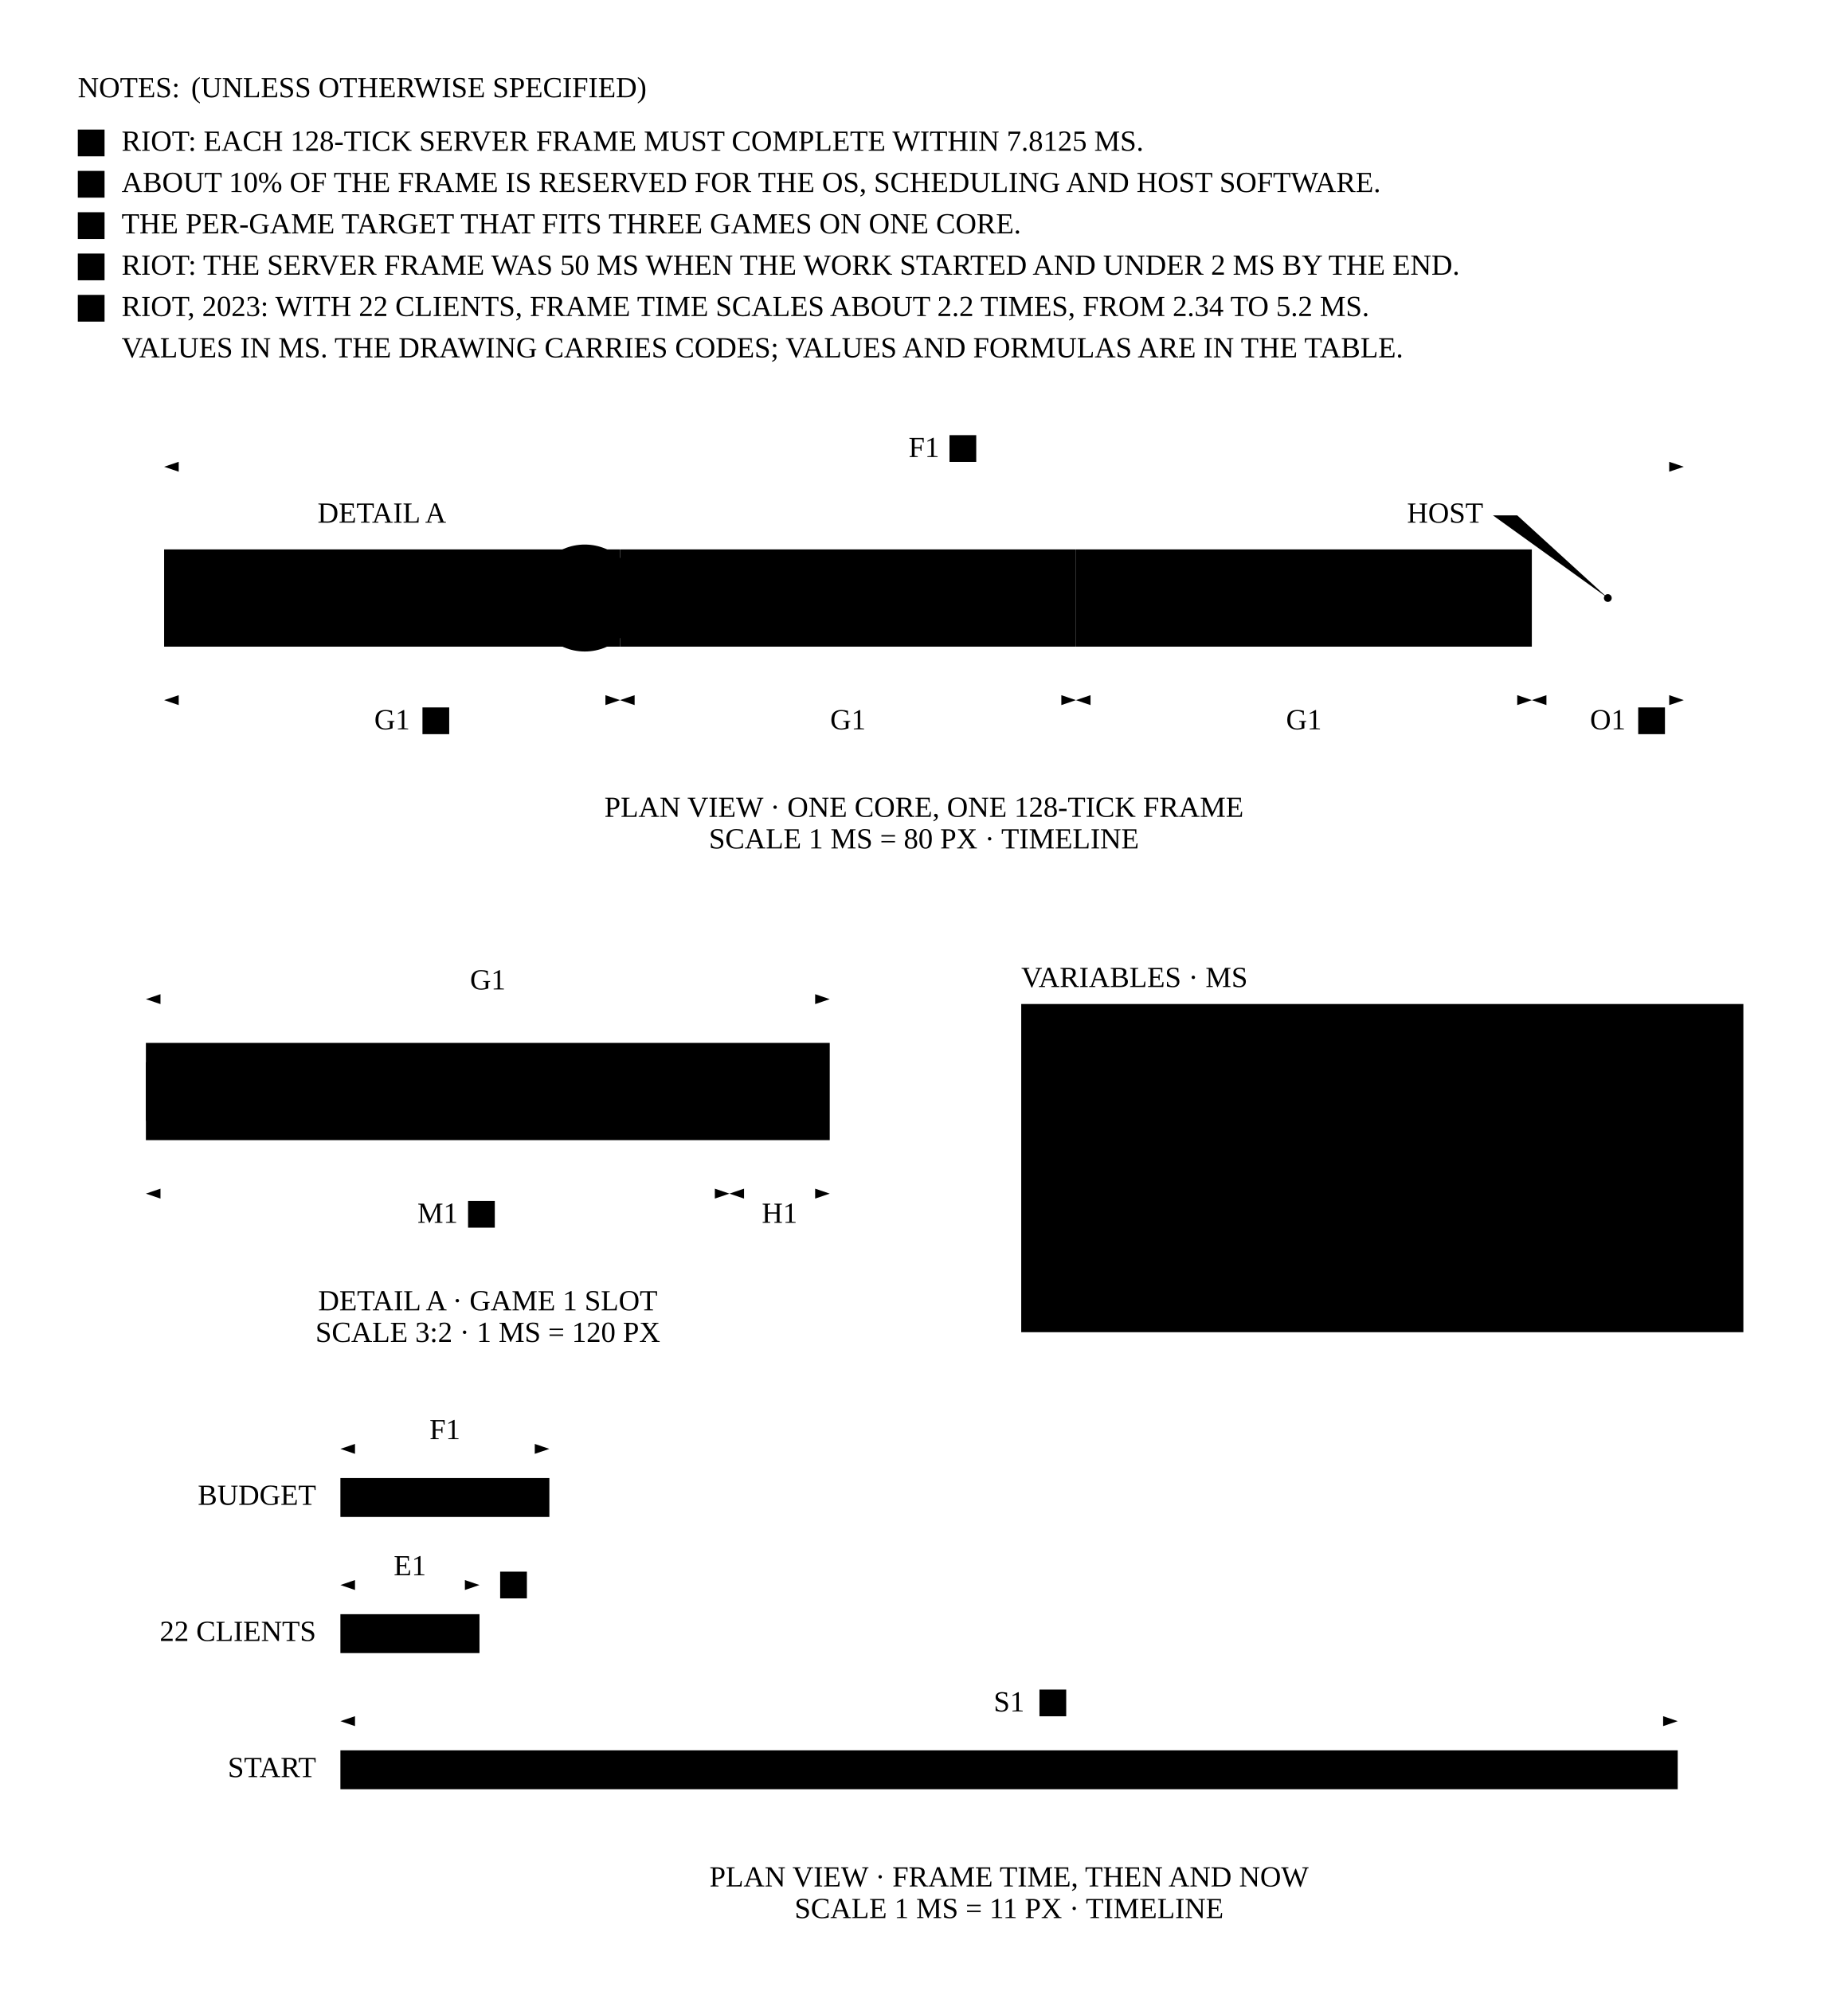
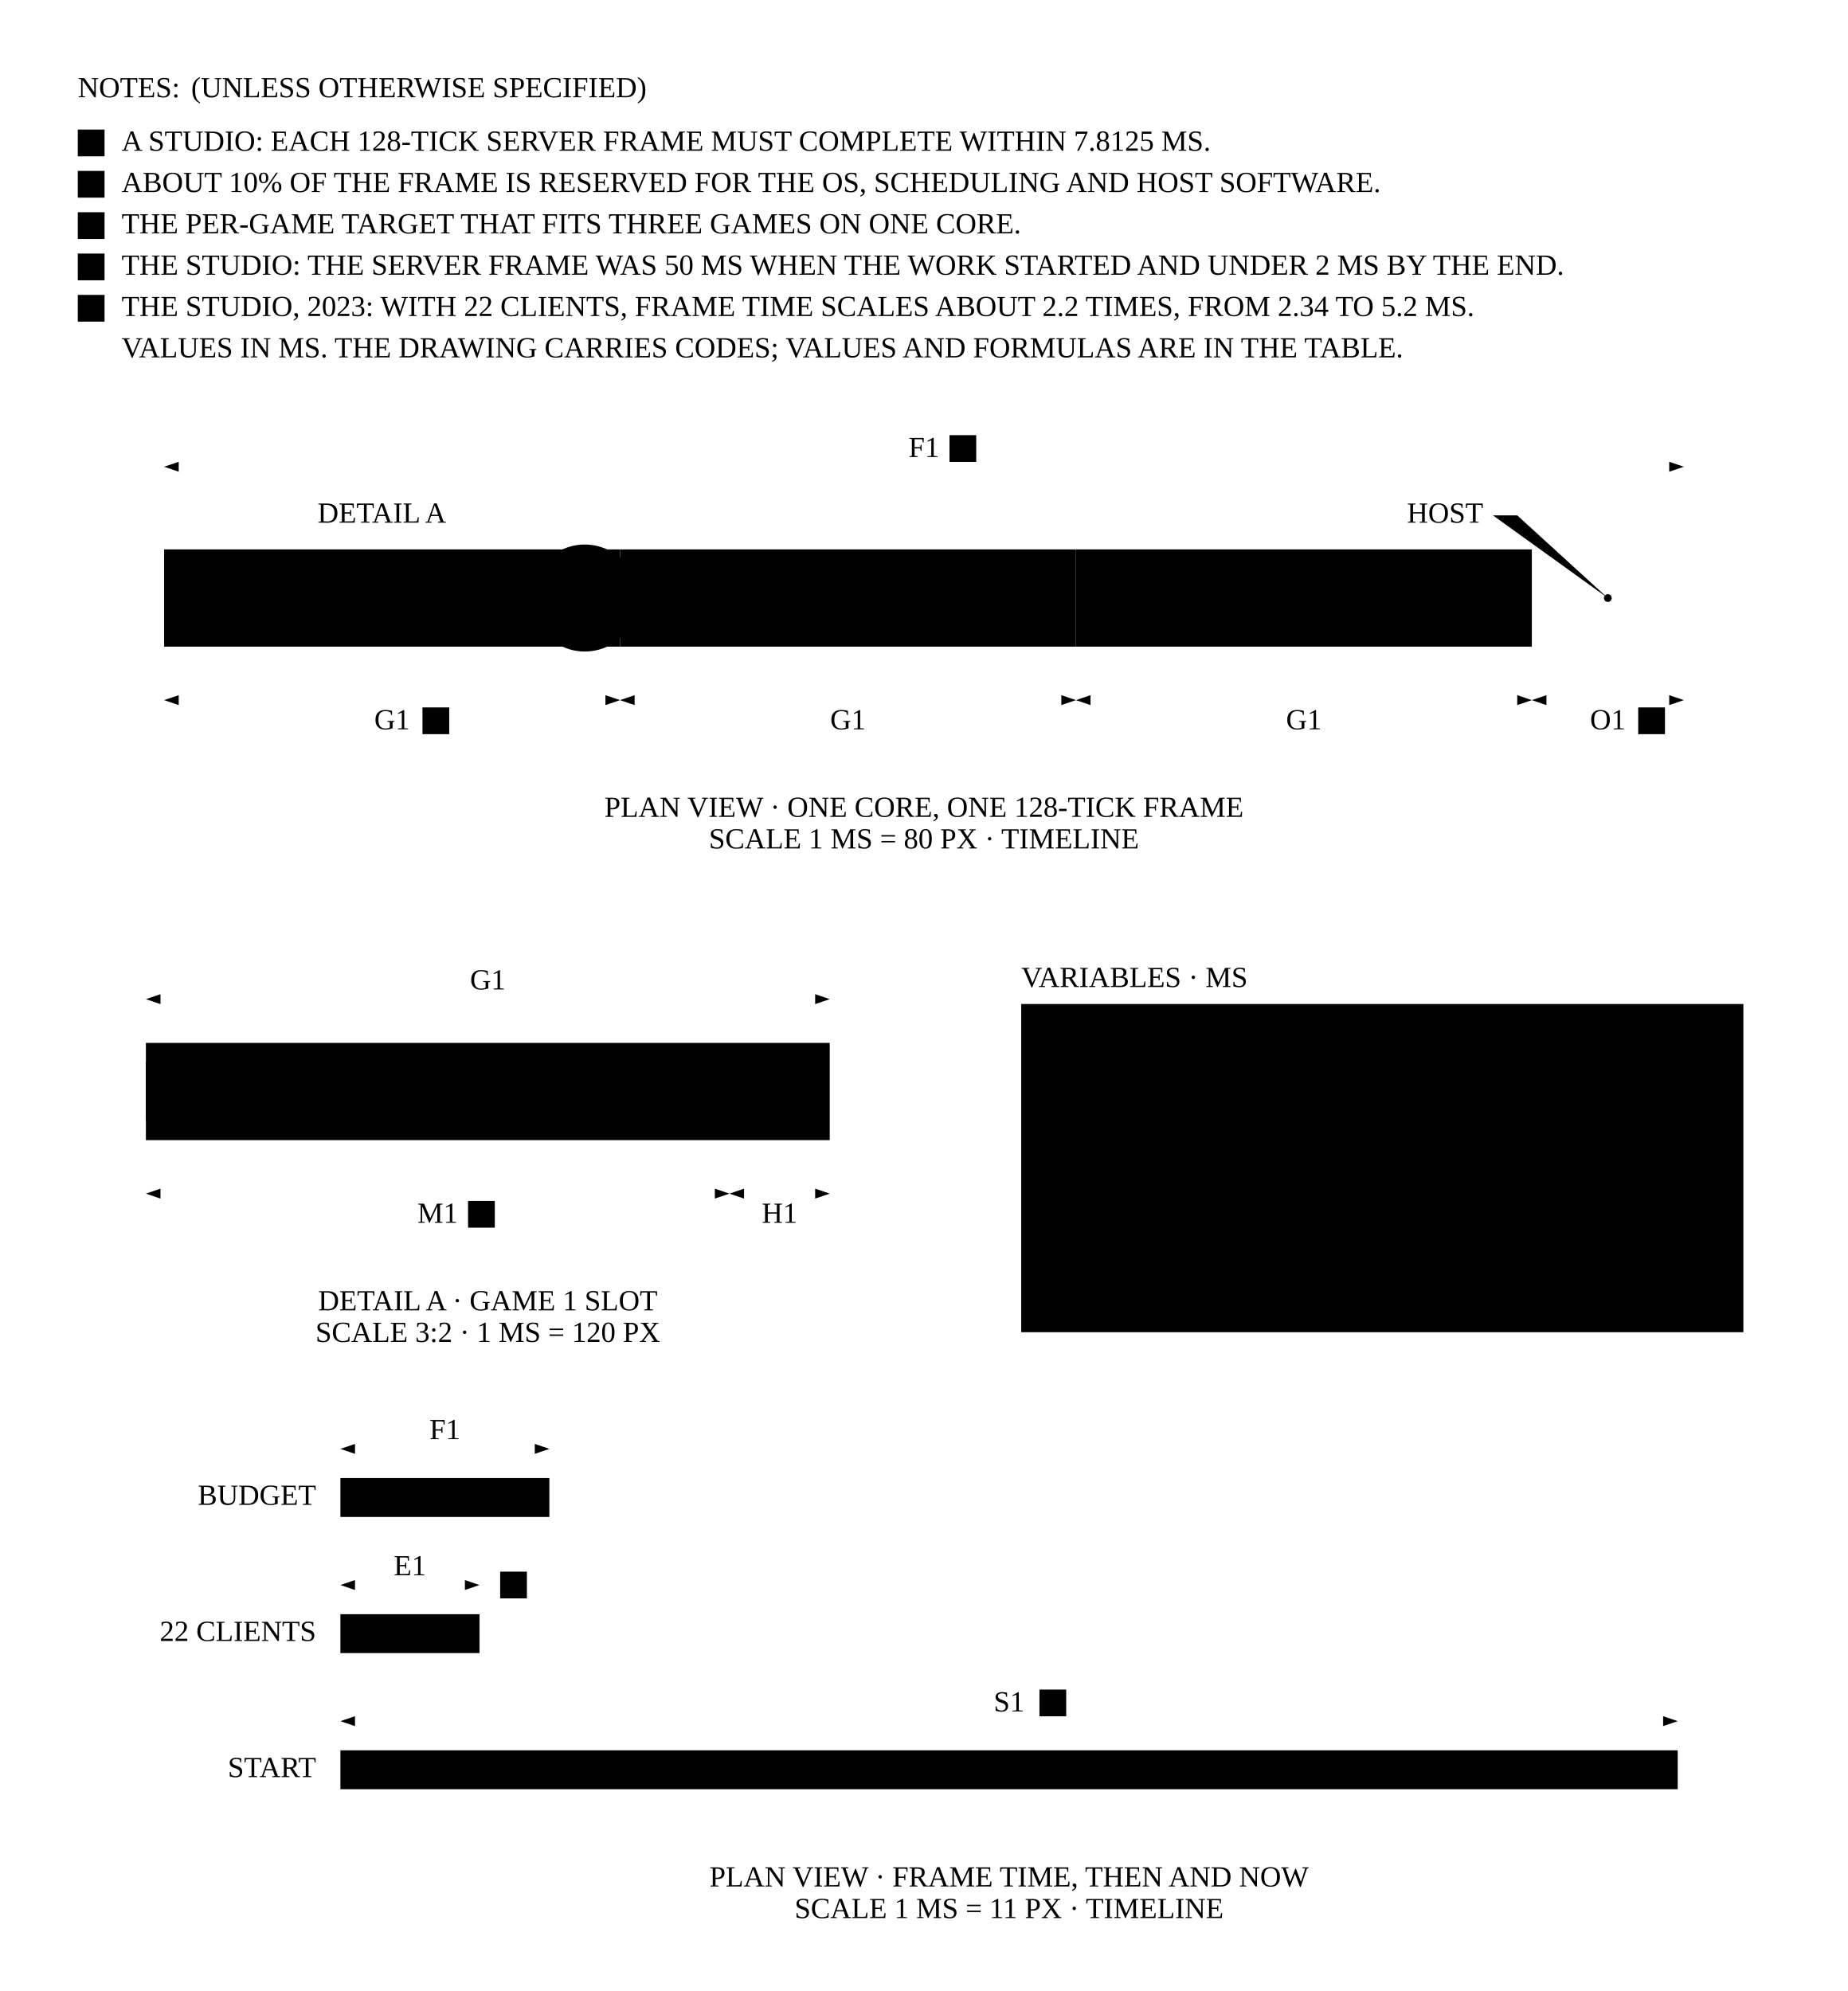
<svg xmlns="http://www.w3.org/2000/svg" class="dwg" viewBox="0 0 760 819">
  <defs>
    <marker id="gm-gsfb-ah" viewBox="0 0 10 10" refX="10" refY="5" markerWidth="6" markerHeight="6" markerUnits="userSpaceOnUse" orient="auto-start-reverse">
      <path class="ah ink" d="M0,1.6L10,5L0,8.4Z" />
    </marker>
    <marker id="gm-gsfb-ah-hl" viewBox="0 0 10 10" refX="10" refY="5" markerWidth="6" markerHeight="6" markerUnits="userSpaceOnUse" orient="auto-start-reverse">
      <path class="ah hl" d="M0,1.6L10,5L0,8.4Z" />
    </marker>
    <pattern id="gm-gsfb-hatch" width="5" height="5" patternUnits="userSpaceOnUse" patternTransform="rotate(45)">
      <path class="hatch-ln" d="M0,0V5" />
    </pattern>
  </defs>
  <text class="nth" x="32" y="40">NOTES:</text>
  <text class="nt" x="78.6" y="40">(UNLESS OTHERWISE SPECIFIED)</text>
  <rect class="nb" x="32" y="53.3" width="11" height="11" />
  <text class="nbt" x="37.5" y="61.5" text-anchor="middle">1</text>
-   <text class="nt" x="50" y="62">RIOT: EACH 128-TICK SERVER FRAME MUST COMPLETE WITHIN 7.8125 MS.</text>
+   <text class="nt" x="50" y="62">A STUDIO: EACH 128-TICK SERVER FRAME MUST COMPLETE WITHIN 7.8125 MS.</text>
  <rect class="nb" x="32" y="70.3" width="11" height="11" />
  <text class="nbt" x="37.5" y="78.5" text-anchor="middle">2</text>
  <text class="nt" x="50" y="79">ABOUT 10% OF THE FRAME IS RESERVED FOR THE OS, SCHEDULING AND HOST SOFTWARE.</text>
  <rect class="nb" x="32" y="87.3" width="11" height="11" />
  <text class="nbt" x="37.5" y="95.5" text-anchor="middle">3</text>
  <text class="nt" x="50" y="96">THE PER-GAME TARGET THAT FITS THREE GAMES ON ONE CORE.</text>
  <rect class="nb" x="32" y="104.3" width="11" height="11" />
  <text class="nbt" x="37.5" y="112.5" text-anchor="middle">4</text>
-   <text class="nt" x="50" y="113">RIOT: THE SERVER FRAME WAS 50 MS WHEN THE WORK STARTED AND UNDER 2 MS BY THE END.</text>
+   <text class="nt" x="50" y="113">THE STUDIO: THE SERVER FRAME WAS 50 MS WHEN THE WORK STARTED AND UNDER 2 MS BY THE END.</text>
  <rect class="nb" x="32" y="121.3" width="11" height="11" />
  <text class="nbt" x="37.5" y="129.5" text-anchor="middle">5</text>
-   <text class="nt" x="50" y="130">RIOT, 2023: WITH 22 CLIENTS, FRAME TIME SCALES ABOUT 2.2 TIMES, FROM 2.34 TO 5.2 MS.</text>
+   <text class="nt" x="50" y="130">THE STUDIO, 2023: WITH 22 CLIENTS, FRAME TIME SCALES ABOUT 2.2 TIMES, FROM 2.34 TO 5.2 MS.</text>
  <text class="nt" x="50" y="147">VALUES IN MS. THE DRAWING CARRIES CODES; VALUES AND FORMULAS ARE IN THE TABLE.</text>
  <rect class="obj fill-2" x="67.5" y="226" width="187.5" height="40" />
  <rect class="obj fill-2" x="255" y="226" width="187.5" height="40" />
  <rect class="obj fill-2" x="442.5" y="226" width="187.5" height="40" />
  <rect class="hatch" x="630" y="226" width="62.5" height="40" fill="url(#gm-gsfb-hatch)" />
  <text class="sl ink" x="161.25" y="249" text-anchor="middle">GAME 1</text>
  <text class="sl ink" x="348.75" y="249" text-anchor="middle">GAME 2</text>
  <text class="sl ink" x="536.25" y="249" text-anchor="middle">GAME 3</text>
  <path class="ext" d="M67.5,223L67.5,188" />
  <path class="ext" d="M692.5,223L692.5,188" />
  <path class="dim" d="M67.5,192L692.5,192" marker-start="url(#gm-gsfb-ah)" marker-end="url(#gm-gsfb-ah)" />
  <text class="dt" x="380" y="188" text-anchor="middle">F1</text>
  <rect class="nb" x="390.5" y="179" width="11" height="11" />
  <text class="nbt" x="396" y="187.2" text-anchor="middle">1</text>
  <path class="ext" d="M67.5,269L67.5,292" />
  <path class="ext" d="M255,269L255,292" />
  <path class="dim hl" d="M67.5,288L255,288" marker-start="url(#gm-gsfb-ah-hl)" marker-end="url(#gm-gsfb-ah-hl)" />
  <text class="dt hl" x="161.25" y="300" text-anchor="middle">G1</text>
  <path class="ext" d="M442.5,269L442.5,292" />
  <path class="dim" d="M255,288L442.5,288" marker-start="url(#gm-gsfb-ah)" marker-end="url(#gm-gsfb-ah)" />
  <text class="dt" x="348.75" y="300" text-anchor="middle">G1</text>
  <path class="ext" d="M630,269L630,292" />
  <path class="dim" d="M442.5,288L630,288" marker-start="url(#gm-gsfb-ah)" marker-end="url(#gm-gsfb-ah)" />
  <text class="dt" x="536.25" y="300" text-anchor="middle">G1</text>
  <path class="ext" d="M692.5,269L692.5,292" />
  <path class="dim" d="M630,288L692.5,288" marker-start="url(#gm-gsfb-ah)" marker-end="url(#gm-gsfb-ah)" />
  <text class="dt" x="661.25" y="300" text-anchor="middle">O1</text>
  <rect class="nb" x="173.75" y="291" width="11" height="11" />
  <text class="nbt" x="179.25" y="299.2" text-anchor="middle">3</text>
  <rect class="nb" x="673.75" y="291" width="11" height="11" />
  <text class="nbt" x="679.25" y="299.2" text-anchor="middle">2</text>
  <circle class="dot" cx="661.25" cy="246" r="1.6" />
  <path class="leader" d="M661.25,246L624,212H614" />
  <text class="sl ink" x="610" y="215" text-anchor="end">HOST</text>
  <circle class="detail" cx="240.5" cy="246" r="22" />
  <path class="leader" d="M221.98,234.12L187.5,212" />
  <text class="sl ink" x="183.5" y="215" text-anchor="end">DETAIL A</text>
  <text class="vt" x="380" y="336" text-anchor="middle">PLAN VIEW · ONE CORE, ONE 128-TICK FRAME</text>
  <text class="vs" x="380" y="349" text-anchor="middle">SCALE 1 MS = 80 PX · TIMELINE</text>
  <rect class="obj fill-2" x="60" y="429" width="281.25" height="40" />
  <rect class="obj fill-1" x="60" y="437" width="240" height="24" />
  <text class="sl ink" x="180" y="452" text-anchor="middle">MEASURED FRAME</text>
  <path class="ext" d="M60,426L60,407" />
  <path class="ext" d="M341.25,426L341.25,407" />
  <path class="dim hl" d="M60,411L341.25,411" marker-start="url(#gm-gsfb-ah-hl)" marker-end="url(#gm-gsfb-ah-hl)" />
  <text class="dt hl" x="200.63" y="407" text-anchor="middle">G1</text>
  <path class="ext" d="M60,464L60,495" />
  <path class="ext" d="M300,464L300,495" />
  <path class="dim" d="M60,491L300,491" marker-start="url(#gm-gsfb-ah)" marker-end="url(#gm-gsfb-ah)" />
  <text class="dt" x="180" y="503" text-anchor="middle">M1</text>
  <path class="ext" d="M341.25,472L341.25,495" />
  <path class="dim" d="M300,491L341.25,491" marker-start="url(#gm-gsfb-ah)" marker-end="url(#gm-gsfb-ah)" />
  <text class="dt" x="320.63" y="503" text-anchor="middle">H1</text>
  <rect class="nb" x="192.5" y="494" width="11" height="11" />
  <text class="nbt" x="198" y="502.2" text-anchor="middle">4</text>
  <text class="vt" x="200.63" y="539" text-anchor="middle">DETAIL A · GAME 1 SLOT</text>
  <text class="vs" x="200.63" y="552" text-anchor="middle">SCALE 3:2 · 1 MS = 120 PX</text>
  <text class="vt" x="420" y="406">VARIABLES · MS</text>
  <rect class="tbl" x="420" y="413" width="297" height="135" />
  <path class="tbl" d="M420,428L717,428" />
  <path class="tbl" d="M420,443L717,443" />
  <path class="tbl" d="M420,458L717,458" />
  <path class="tbl" d="M420,473L717,473" />
  <path class="tbl" d="M420,488L717,488" />
  <path class="tbl" d="M420,503L717,503" />
  <path class="tbl" d="M420,518L717,518" />
  <path class="tbl" d="M420,533L717,533" />
  <path class="tbl" d="M457,413L457,548" />
  <path class="tbl" d="M613,413L613,548" />
  <text class="th" x="426" y="423.2">CODE</text>
  <text class="th" x="535" y="423.2" text-anchor="middle">VARIABLE</text>
  <text class="th" x="665" y="423.2" text-anchor="middle">VALUE</text>
  <text class="tc" x="426" y="438.7">F1</text>
  <text class="tc" x="535" y="438.7" text-anchor="middle">frame at 128 ticks</text>
  <text class="tc" x="665" y="438.7" text-anchor="middle">1000 ÷ 128 = 7.8125</text>
  <text class="tc" x="426" y="453.7">O1</text>
  <text class="tc" x="535" y="453.7" text-anchor="middle">host reserve, 10% of F1</text>
  <text class="tc" x="665" y="453.7" text-anchor="middle">F1 ÷ 10 = 0.78</text>
  <text class="tc" x="426" y="468.7">G1</text>
  <text class="tc" x="535" y="468.7" text-anchor="middle">target per game frame</text>
  <text class="tc" x="665" y="468.7" text-anchor="middle">(F1 − O1) ÷ 3 = 2.34</text>
  <text class="tc" x="426" y="483.7">F1</text>
  <text class="tc" x="535" y="483.7" text-anchor="middle">check, three games and reserve</text>
  <text class="tc" x="665" y="483.7" text-anchor="middle">3×G1 + O1 = 7.8125</text>
  <text class="tc" x="426" y="498.7">M1</text>
  <text class="tc" x="535" y="498.7" text-anchor="middle">measured frame after the work</text>
  <text class="tc" x="665" y="498.7" text-anchor="middle">&lt; 2.00</text>
  <text class="tc" x="426" y="513.7">H1</text>
  <text class="tc" x="535" y="513.7" text-anchor="middle">headroom</text>
  <text class="tc" x="665" y="513.7" text-anchor="middle">G1 − M1 &gt; 0.34</text>
  <text class="tc" x="426" y="528.7">E1</text>
  <text class="tc" x="535" y="528.7" text-anchor="middle">estimate, 22-client game</text>
  <text class="tc" x="665" y="528.7" text-anchor="middle">≈ 2.2×G1 = 5.2</text>
  <text class="tc" x="426" y="543.7">S1</text>
  <text class="tc" x="535" y="543.7" text-anchor="middle">frame when the work started</text>
  <text class="tc" x="665" y="543.7" text-anchor="middle">50 = 6.4×F1</text>
  <rect class="obj fill-2" x="140" y="608" width="85.94" height="16" />
  <text class="sl ink" x="130" y="619" text-anchor="end">BUDGET</text>
  <path class="ext" d="M140,605L140,592" />
  <path class="ext" d="M225.94,605L225.94,592" />
  <path class="dim" d="M140,596L225.94,596" marker-start="url(#gm-gsfb-ah)" marker-end="url(#gm-gsfb-ah)" />
  <text class="dt" x="182.97" y="592" text-anchor="middle">F1</text>
  <rect class="obj fill-1" x="140" y="664" width="57.2" height="16" />
  <text class="sl ink" x="130" y="675" text-anchor="end">22 CLIENTS</text>
  <path class="ext" d="M140,661L140,648" />
  <path class="ext" d="M197.2,661L197.2,648" />
  <path class="dim" d="M140,652L197.2,652" marker-start="url(#gm-gsfb-ah)" marker-end="url(#gm-gsfb-ah)" />
  <text class="dt" x="168.6" y="648" text-anchor="middle">E1</text>
  <rect class="nb" x="205.7" y="646.5" width="11" height="11" />
  <text class="nbt" x="211.2" y="654.7" text-anchor="middle">5</text>
  <rect class="obj fill-1" x="140" y="720" width="550" height="16" />
  <text class="sl ink" x="130" y="731" text-anchor="end">START</text>
  <path class="ext" d="M140,717L140,704" />
  <path class="ext" d="M690,717L690,704" />
  <path class="dim" d="M140,708L690,708" marker-start="url(#gm-gsfb-ah)" marker-end="url(#gm-gsfb-ah)" />
  <text class="dt" x="415" y="704" text-anchor="middle">S1</text>
  <rect class="nb" x="427.5" y="695" width="11" height="11" />
  <text class="nbt" x="433" y="703.2" text-anchor="middle">4</text>
  <path class="phantom" d="M225.94,604L225.94,740" />
  <text class="vt" x="415" y="776" text-anchor="middle">PLAN VIEW · FRAME TIME, THEN AND NOW</text>
  <text class="vs" x="415" y="789" text-anchor="middle">SCALE 1 MS = 11 PX · TIMELINE</text>
</svg>
